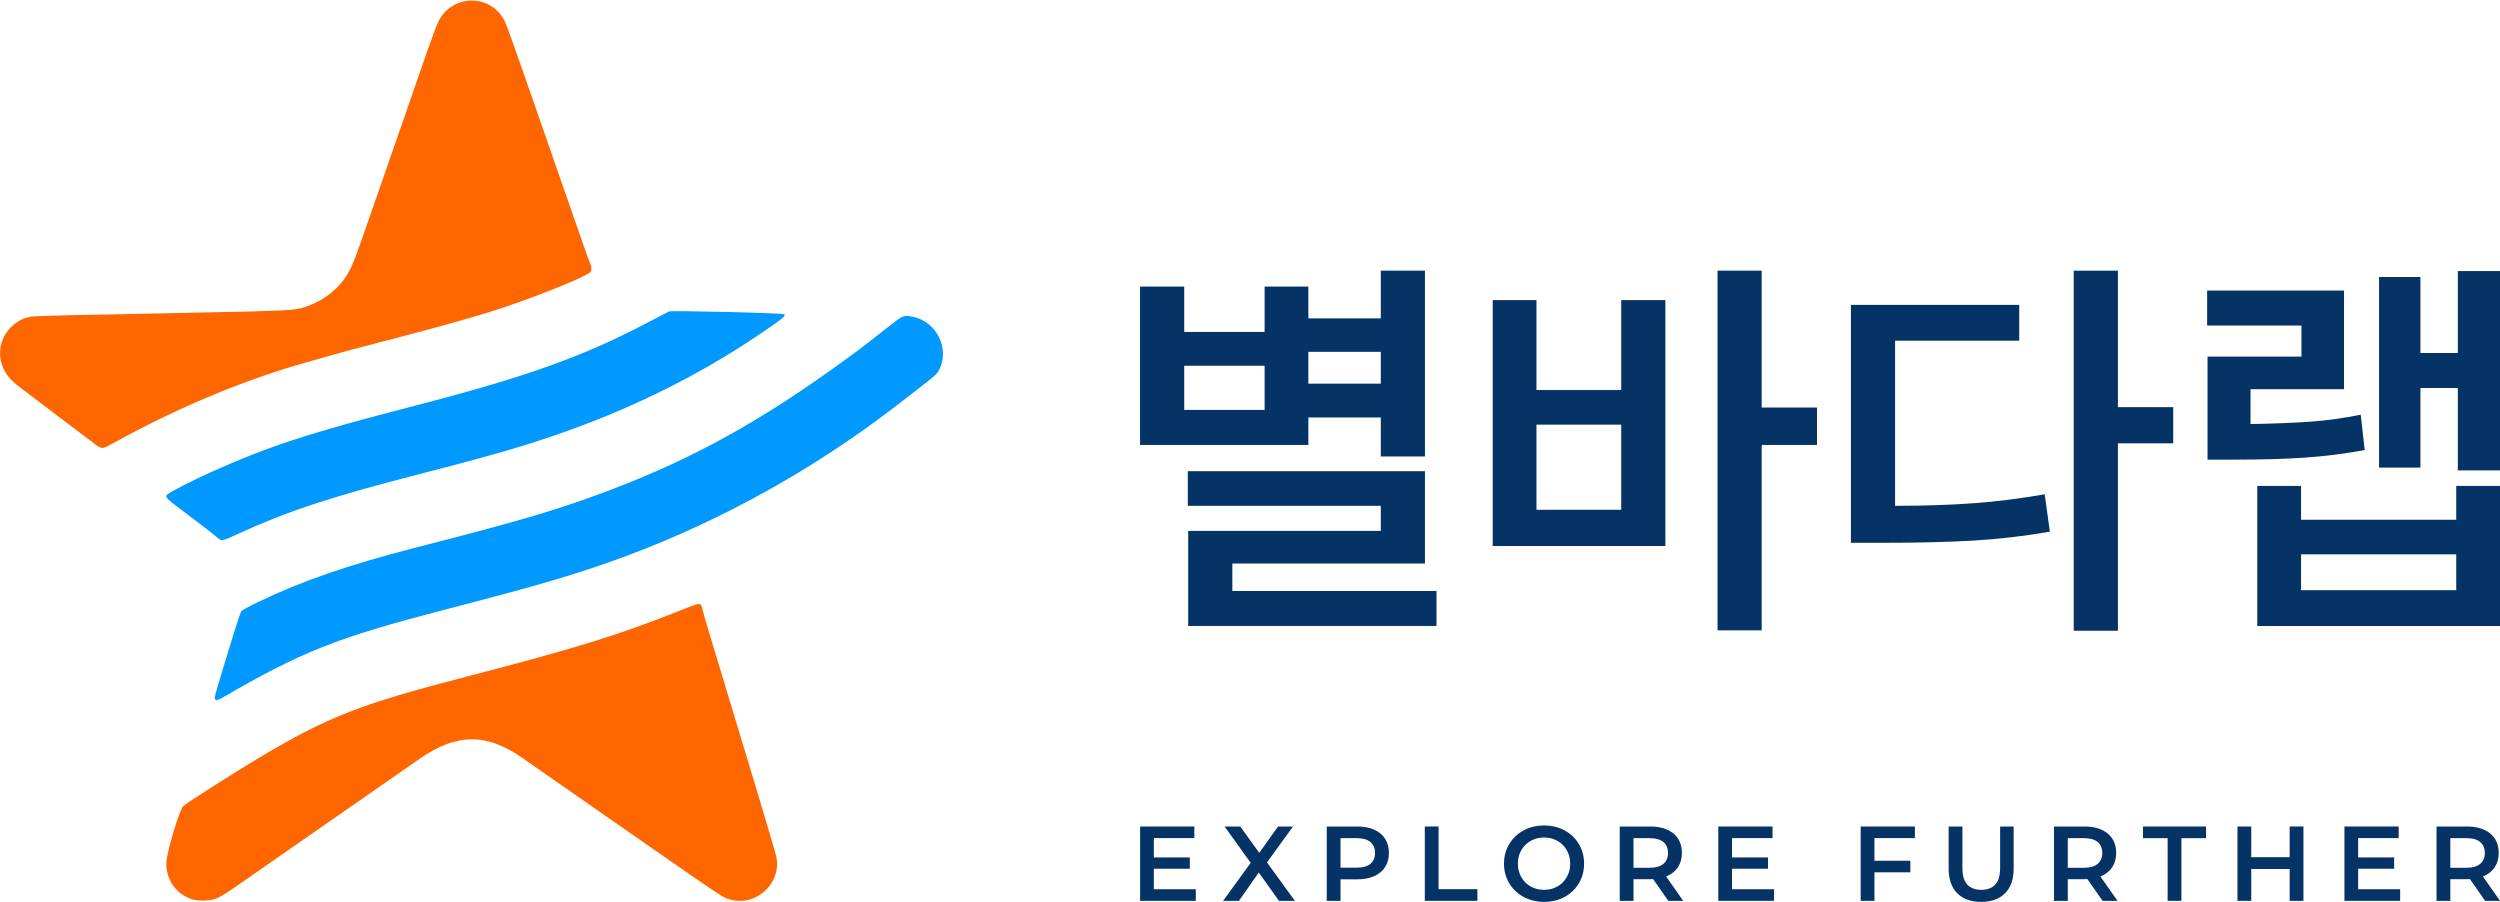
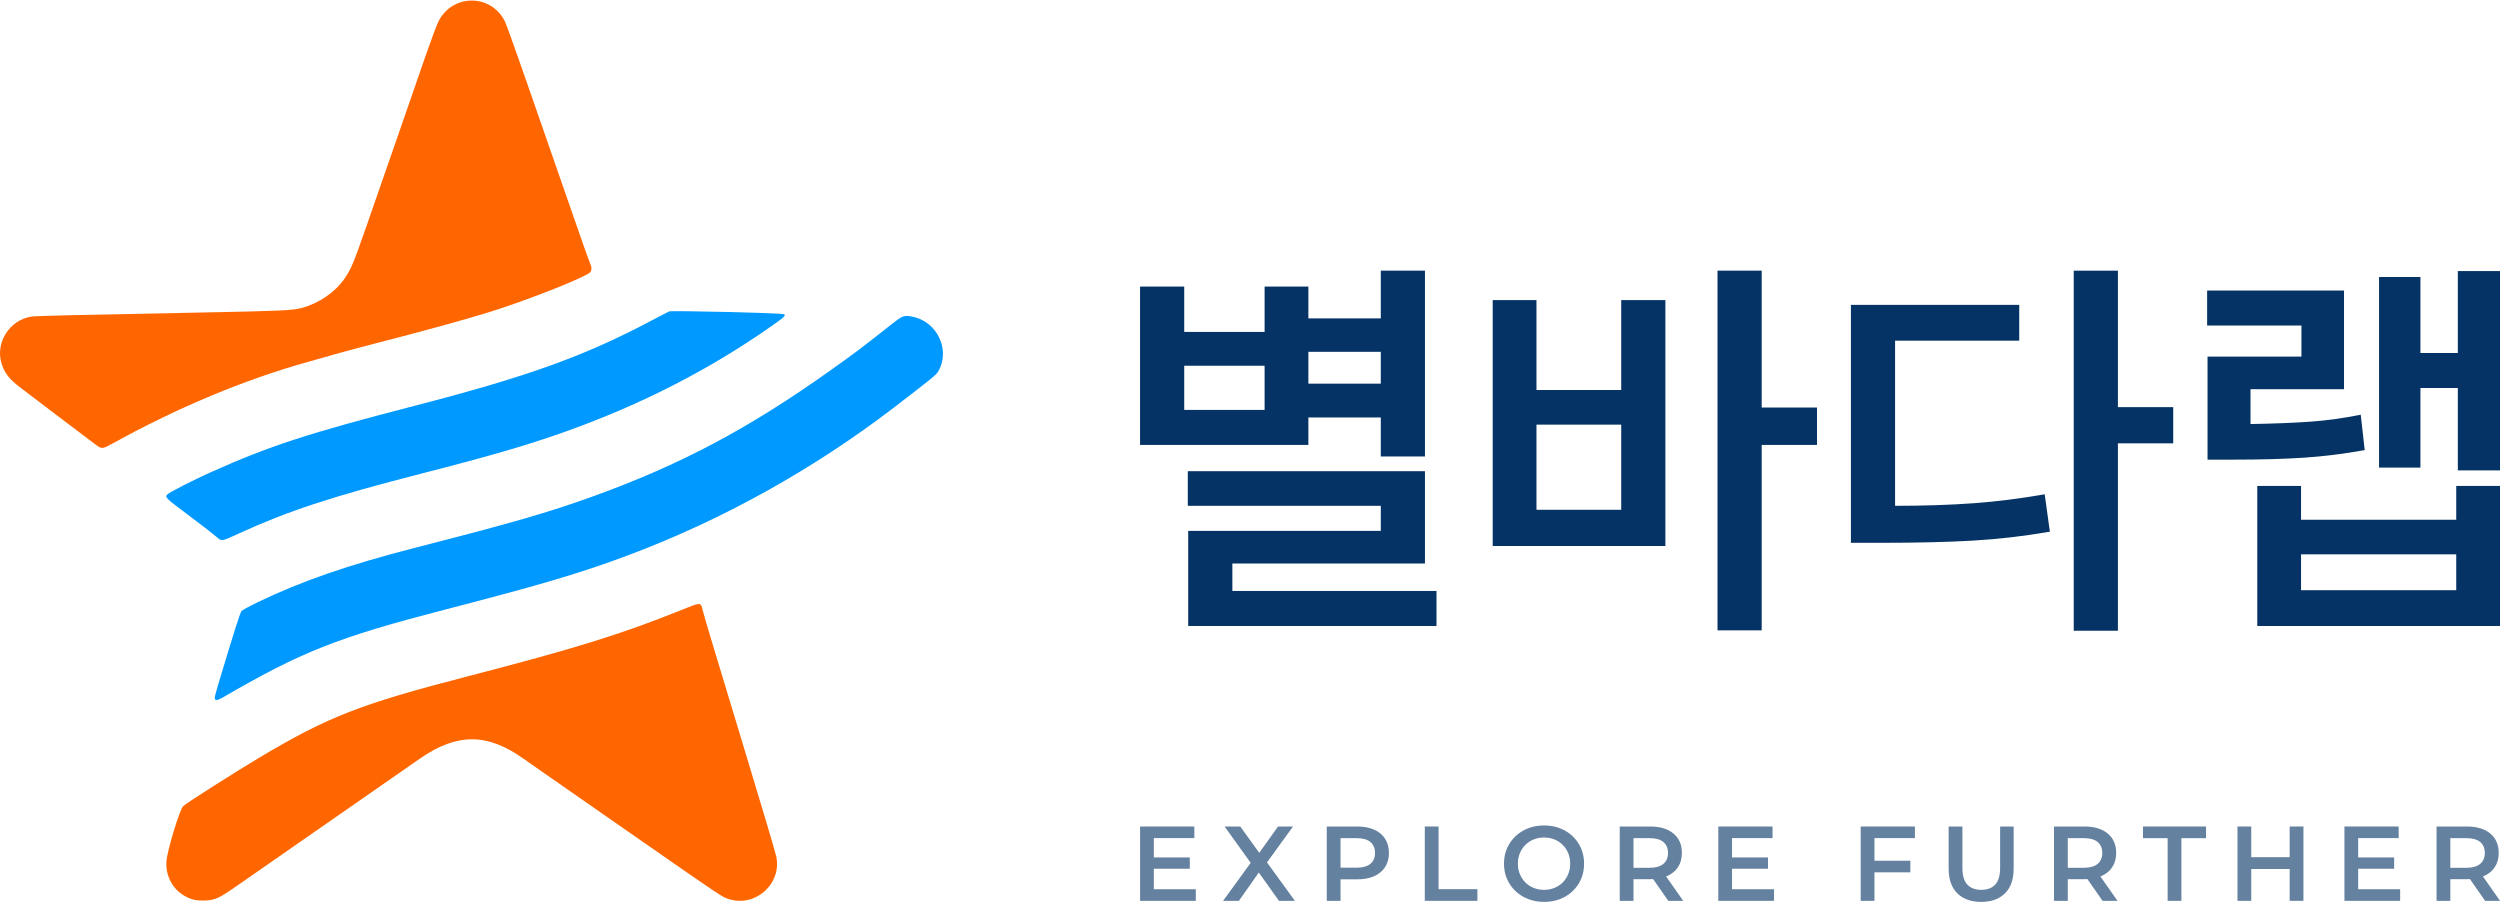
<svg xmlns="http://www.w3.org/2000/svg" viewBox="0 0 1151.08 414.51" width="1151" height="415" role="img" aria-label="BYULBADA LAB">
  <g transform="translate(-39.3962,-28.7216) scale(0.378787)">
    <path d="M339.0,1168.6C318.4,1162.9 305.0,1144.1 306.3,1122.6C307.0,1109.8 322.3,1059.2 326.7,1055.0C330.4,1051.4 392.5,1011.9 420.5,995.3C502.9,946.3 542.3,931.0 670.0,897.9C804.3,863.1 858.7,846.2 932.6,816.5C956.1,807.0 955.9,807.0 958.0,816.4C958.6,819.1 964.2,838.4 970.6,859.4C988.1,917.3 997.6,948.9 1003.0,966.5C1026.5,1043.8 1046.4,1110.5 1047.6,1116.2C1054.5,1149.3 1022.5,1178.2 990.2,1168.1C981.7,1165.5 984.5,1167.4 870.0,1087.7C813.1,1048.1 762.9,1013.2 758.5,1010.1C754.1,1007.1 746.0,1001.4 740.5,997.5C696.3,966.0 659.6,965.9 614.5,997.2C602.8,1005.3 414.9,1136.0 392.0,1151.9C374.9,1163.8 369.9,1166.7 362.5,1168.6C356.4,1170.3 345.0,1170.2 339.0,1168.6ZM220.1,615.5C216.7,613.0 196.1,597.4 174.2,580.8C152.4,564.2 131.8,548.6 128.5,546.1C115.3,536.1 109.4,528.5 105.8,516.7C98.2,491.5 115.6,464.2 142.0,460.0C147.9,459.1 197.8,457.9 350.0,455.0C445.8,453.1 458.9,452.5 470.3,449.6C491.8,443.9 511.6,430.3 523.2,413.2C530.9,401.9 533.9,394.6 549.1,351.0C556.8,328.7 574.2,278.8 587.7,240.0C601.1,201.2 617.0,155.5 622.9,138.5C628.9,121.4 635.2,104.6 637.0,101.1C654.0,67.4 701.0,67.4 717.7,101.1C719.4,104.6 730.4,134.9 742.0,168.5C753.6,202.1 768.1,243.7 774.2,261.0C780.2,278.3 793.0,315.2 802.7,343.0C812.3,370.8 820.8,394.7 821.6,396.2C823.5,399.9 823.4,404.4 821.2,406.3C813.9,412.9 743.7,440.6 698.5,454.6C670.3,463.4 616.4,478.2 562.5,492.0C544.9,496.5 522.2,502.6 512.0,505.5C501.8,508.4 486.8,512.7 478.5,515.0C401.6,536.4 319.5,570.7 241.5,613.9C228.3,621.2 227.9,621.2 220.1,615.5Z" fill="#ff6600" />
    <path d="M365.0,923.6C365.0,922.3 367.0,914.5 369.5,906.3C388.6,842.8 395.9,819.8 397.6,817.9C398.6,816.7 407.4,811.9 417.0,807.3C471.2,781.2 526.8,762.0 610.0,740.6C727.5,710.5 770.7,698.0 824.0,678.8C930.8,640.3 1014.0,596.2 1114.5,524.6C1145.5,502.5 1150.7,498.5 1188.5,468.7C1200.7,459.0 1202.9,458.2 1212.2,459.9C1242.9,465.3 1259.9,500.4 1244.4,526.7C1241.9,531.0 1237.4,534.6 1190.0,571.0C1092.7,645.5 982.4,706.9 869.1,749.5C811.1,771.3 764.1,785.3 645.5,816.0C513.5,850.2 470.9,867.1 373.5,923.7C368.1,926.8 365.0,926.8 365.0,923.6ZM368.3,728.7C363.5,724.5 346.1,711.0 330.5,699.4C305.3,680.6 304.1,679.4 307.6,676.0C310.3,673.4 339.3,658.5 359.5,649.5C431.4,617.2 478.3,601.9 609.5,568.0C746.3,532.6 815.2,507.7 896.3,464.6C906.9,459.0 916.3,454.1 917.3,453.7C920.8,452.4 1054.8,455.6 1057.1,457.1C1059.6,458.6 1056.9,461.1 1039.4,473.2C964.6,525.3 883.3,566.8 793.5,599.0C747.0,615.7 702.5,628.7 615.5,651.0C506.8,678.9 453.6,696.4 393.3,724.1C373.8,733.1 373.3,733.2 368.3,728.7Z" fill="#0099ff" />
  </g>
  <path d="M656.096 209.914H635.76V191.959H602.416V204.601H524.917V131.683H545.254V152.569H582.262V131.683H602.416V146.34H635.76V124.354H656.096ZM656.096 259.198H567.422V271.839H661.409V287.962H547.086V244.174H635.76V232.632H546.903V216.693H656.096ZM582.262 188.478V168.142H545.254V188.478ZM635.76 176.386V161.729H602.416V176.386Z" fill="#053365" />
  <path d="M811.137 187.379H836.603V204.601H811.137V289.977H790.8V124.354H811.137ZM707.439 179.318H746.463V137.912H766.8V251.136H687.286V137.912H707.439ZM746.463 234.464V195.257H707.439V234.464Z" fill="#053365" />
  <path d="M975.154 187.196H1000.621V203.868H975.154V290.16H954.818V124.354H975.154ZM929.718 156.599H872.556V232.632Q892.618 232.632 908.74 231.441Q924.863 230.25 941.444 227.319L943.825 244.541Q925.871 247.655 908.328 248.663Q890.786 249.671 865.961 249.671H852.22V140.111H929.718Z" fill="#053365" />
  <path d="M1151.081 216.326H1131.66V178.402H1114.439V215.044H1095.385V127.286H1114.439V162.279H1131.66V124.538H1151.081ZM1059.475 239.044H1130.928V223.471H1151.081V287.962H1039.322V223.471H1059.475ZM1130.928 271.473V254.984H1059.475V271.473ZM1079.262 178.951H1036.208V194.982Q1052.513 194.707 1063.872 193.883Q1075.231 193.058 1086.957 190.677L1088.789 206.982Q1074.59 209.547 1060.987 210.463Q1047.383 211.38 1027.78 211.38H1016.421V163.928H1059.659V149.637H1016.238V133.515H1079.262Z" fill="#053365" />
-   <path d="M524.939 414.515V380.287H549.908V385.628H531.259V409.174H550.586V414.515ZM530.775 399.737V394.533H547.818V399.737Z" fill="#053365" />
-   <path d="M563.146 414.515 577.592 394.643 577.586 399.433 563.841 380.287H571.051L581.275 394.448L578.304 394.497L588.46 380.287H595.345L581.685 399.121V394.508L596.206 414.515H588.879L578.145 399.469L581.005 399.463L570.424 414.515Z" fill="#053365" />
-   <path d="M610.877 414.515V380.287H624.928Q629.465 380.287 632.727 381.746Q635.989 383.204 637.747 385.943Q639.505 388.682 639.505 392.472Q639.505 396.22 637.747 398.956Q635.989 401.692 632.727 403.153Q629.465 404.614 624.928 404.614H614.388L617.223 401.677V414.515ZM617.223 402.352 614.388 399.249H624.663Q628.847 399.249 630.976 397.471Q633.104 395.693 633.104 392.472Q633.104 389.209 630.976 387.431Q628.847 385.653 624.663 385.653H614.388L617.223 382.55Z" fill="#053365" />
-   <path d="M656.022 414.515V380.287H662.368V409.143H680.246V414.515Z" fill="#053365" />
-   <path d="M710.956 414.999Q706.977 414.999 703.593 413.679Q700.209 412.359 697.724 409.981Q695.239 407.603 693.86 404.401Q692.482 401.2 692.482 397.398Q692.482 393.596 693.86 390.399Q695.239 387.202 697.729 384.816Q700.22 382.431 703.588 381.117Q706.957 379.803 710.944 379.803Q714.936 379.803 718.29 381.11Q721.644 382.416 724.125 384.788Q726.607 387.159 727.985 390.371Q729.364 393.583 729.364 397.402Q729.364 401.222 727.985 404.434Q726.607 407.646 724.125 410.016Q721.644 412.386 718.29 413.692Q714.936 414.999 710.956 414.999ZM710.944 409.449Q713.537 409.449 715.721 408.558Q717.905 407.667 719.528 406.041Q721.151 404.415 722.057 402.217Q722.963 400.019 722.963 397.388Q722.963 394.758 722.062 392.576Q721.161 390.395 719.536 388.766Q717.911 387.138 715.724 386.246Q713.537 385.353 710.944 385.353Q708.351 385.353 706.154 386.247Q703.957 387.141 702.325 388.772Q700.693 390.402 699.788 392.587Q698.882 394.772 698.882 397.387Q698.882 400.002 699.786 402.2Q700.689 404.398 702.318 406.039Q703.946 407.679 706.149 408.564Q708.351 409.449 710.944 409.449Z" fill="#053365" />
-   <path d="M745.775 414.515V380.287H759.763Q766.613 380.287 770.508 383.525Q774.402 386.762 774.402 392.472Q774.402 396.22 772.644 398.931Q770.886 401.643 767.624 403.095Q764.362 404.547 759.826 404.547H749.285L752.12 401.677V414.515ZM768.135 414.515 759.47 402.089H766.287L775.008 414.515ZM752.12 402.352 749.285 399.291H759.561Q763.745 399.291 765.873 397.492Q768.001 395.693 768.001 392.472Q768.001 389.209 765.873 387.431Q763.745 385.653 759.561 385.653H749.285L752.12 382.55Z" fill="#053365" />
-   <path d="M791.164 414.515V380.287H816.134V385.628H797.484V409.174H816.812V414.515ZM797 399.737V394.533H814.044V399.737Z" fill="#053365" />
-   <path d="M856.713 414.515V380.287H881.682V385.628H863.058V414.515ZM862.531 401.391V396.05H879.592V401.391Z" fill="#053365" />
-   <path d="M912.183 414.999Q905.163 414.999 901.188 411.043Q897.213 407.087 897.213 399.581V380.287H903.558V399.366Q903.558 404.64 905.828 407.044Q908.097 409.449 912.239 409.449Q916.386 409.449 918.653 407.044Q920.919 404.64 920.919 399.366V380.287H927.154V399.581Q927.154 407.087 923.179 411.043Q919.204 414.999 912.183 414.999Z" fill="#053365" />
-   <path d="M945.732 414.515V380.287H959.72Q966.57 380.287 970.465 383.525Q974.359 386.762 974.359 392.472Q974.359 396.22 972.601 398.931Q970.843 401.643 967.581 403.095Q964.319 404.547 959.783 404.547H949.242L952.077 401.677V414.515ZM968.092 414.515 959.427 402.089H966.244L974.965 414.515ZM952.077 402.352 949.242 399.291H959.518Q963.702 399.291 965.83 397.492Q967.958 395.693 967.958 392.472Q967.958 389.209 965.83 387.431Q963.702 385.653 959.518 385.653H949.242L952.077 382.55Z" fill="#053365" />
-   <path d="M998.043 414.515V385.659H986.699V380.287H1015.732V385.659H1004.388V414.515Z" fill="#053365" />
-   <path d="M1054.233 414.515V380.287H1060.578V414.515ZM1030.203 414.515V380.287H1036.549V414.515ZM1036.022 399.856V394.415H1054.717V399.856Z" fill="#053365" />
-   <path d="M1079.456 414.515V380.287H1104.425V385.628H1085.776V409.174H1105.103V414.515ZM1085.291 399.737V394.533H1102.335V399.737Z" fill="#053365" />
-   <path d="M1121.862 414.515V380.287H1135.85Q1142.701 380.287 1146.595 383.525Q1150.49 386.762 1150.49 392.472Q1150.49 396.22 1148.732 398.931Q1146.974 401.643 1143.712 403.095Q1140.45 404.547 1135.914 404.547H1125.373L1128.208 401.677V414.515ZM1144.223 414.515 1135.558 402.089H1142.375L1151.096 414.515ZM1128.208 402.352 1125.373 399.291H1135.649Q1139.833 399.291 1141.961 397.492Q1144.089 395.693 1144.089 392.472Q1144.089 389.209 1141.961 387.431Q1139.833 385.653 1135.649 385.653H1125.373L1128.208 382.55Z" fill="#053365" />
+   <path d="M524.939 414.515V380.287H549.908V385.628H531.259V409.174H550.586V414.515ZM530.775 399.737V394.533H547.818V399.737Z" fill="#6481A0" />
+   <path d="M563.146 414.515 577.592 394.643 577.586 399.433 563.841 380.287H571.051L581.275 394.448L578.304 394.497L588.46 380.287H595.345L581.685 399.121V394.508L596.206 414.515H588.879L578.145 399.469L581.005 399.463L570.424 414.515Z" fill="#6481A0" />
+   <path d="M610.877 414.515V380.287H624.928Q629.465 380.287 632.727 381.746Q635.989 383.204 637.747 385.943Q639.505 388.682 639.505 392.472Q639.505 396.22 637.747 398.956Q635.989 401.692 632.727 403.153Q629.465 404.614 624.928 404.614H614.388L617.223 401.677V414.515ZM617.223 402.352 614.388 399.249H624.663Q628.847 399.249 630.976 397.471Q633.104 395.693 633.104 392.472Q633.104 389.209 630.976 387.431Q628.847 385.653 624.663 385.653H614.388L617.223 382.55Z" fill="#6481A0" />
+   <path d="M656.022 414.515V380.287H662.368V409.143H680.246V414.515Z" fill="#6481A0" />
+   <path d="M710.956 414.999Q706.977 414.999 703.593 413.679Q700.209 412.359 697.724 409.981Q695.239 407.603 693.86 404.401Q692.482 401.2 692.482 397.398Q692.482 393.596 693.86 390.399Q695.239 387.202 697.729 384.816Q700.22 382.431 703.588 381.117Q706.957 379.803 710.944 379.803Q714.936 379.803 718.29 381.11Q721.644 382.416 724.125 384.788Q726.607 387.159 727.985 390.371Q729.364 393.583 729.364 397.402Q729.364 401.222 727.985 404.434Q726.607 407.646 724.125 410.016Q721.644 412.386 718.29 413.692Q714.936 414.999 710.956 414.999ZM710.944 409.449Q713.537 409.449 715.721 408.558Q717.905 407.667 719.528 406.041Q721.151 404.415 722.057 402.217Q722.963 400.019 722.963 397.388Q722.963 394.758 722.062 392.576Q721.161 390.395 719.536 388.766Q717.911 387.138 715.724 386.246Q713.537 385.353 710.944 385.353Q708.351 385.353 706.154 386.247Q703.957 387.141 702.325 388.772Q700.693 390.402 699.788 392.587Q698.882 394.772 698.882 397.387Q698.882 400.002 699.786 402.2Q700.689 404.398 702.318 406.039Q703.946 407.679 706.149 408.564Q708.351 409.449 710.944 409.449Z" fill="#6481A0" />
+   <path d="M745.775 414.515V380.287H759.763Q766.613 380.287 770.508 383.525Q774.402 386.762 774.402 392.472Q774.402 396.22 772.644 398.931Q770.886 401.643 767.624 403.095Q764.362 404.547 759.826 404.547H749.285L752.12 401.677V414.515ZM768.135 414.515 759.47 402.089H766.287L775.008 414.515ZM752.12 402.352 749.285 399.291H759.561Q763.745 399.291 765.873 397.492Q768.001 395.693 768.001 392.472Q768.001 389.209 765.873 387.431Q763.745 385.653 759.561 385.653H749.285L752.12 382.55Z" fill="#6481A0" />
+   <path d="M791.164 414.515V380.287H816.134V385.628H797.484V409.174H816.812V414.515ZM797 399.737V394.533H814.044V399.737Z" fill="#6481A0" />
+   <path d="M856.713 414.515V380.287H881.682V385.628H863.058V414.515ZM862.531 401.391V396.05H879.592V401.391Z" fill="#6481A0" />
+   <path d="M912.183 414.999Q905.163 414.999 901.188 411.043Q897.213 407.087 897.213 399.581V380.287H903.558V399.366Q903.558 404.64 905.828 407.044Q908.097 409.449 912.239 409.449Q916.386 409.449 918.653 407.044Q920.919 404.64 920.919 399.366V380.287H927.154V399.581Q927.154 407.087 923.179 411.043Q919.204 414.999 912.183 414.999Z" fill="#6481A0" />
+   <path d="M945.732 414.515V380.287H959.72Q966.57 380.287 970.465 383.525Q974.359 386.762 974.359 392.472Q974.359 396.22 972.601 398.931Q970.843 401.643 967.581 403.095Q964.319 404.547 959.783 404.547H949.242L952.077 401.677V414.515ZM968.092 414.515 959.427 402.089H966.244L974.965 414.515ZM952.077 402.352 949.242 399.291H959.518Q963.702 399.291 965.83 397.492Q967.958 395.693 967.958 392.472Q967.958 389.209 965.83 387.431Q963.702 385.653 959.518 385.653H949.242L952.077 382.55Z" fill="#6481A0" />
+   <path d="M998.043 414.515V385.659H986.699V380.287H1015.732V385.659H1004.388V414.515Z" fill="#6481A0" />
+   <path d="M1054.233 414.515V380.287H1060.578V414.515ZM1030.203 414.515V380.287H1036.549V414.515ZM1036.022 399.856V394.415H1054.717V399.856Z" fill="#6481A0" />
+   <path d="M1079.456 414.515V380.287H1104.425V385.628H1085.776V409.174H1105.103V414.515ZM1085.291 399.737V394.533H1102.335V399.737Z" fill="#6481A0" />
+   <path d="M1121.862 414.515V380.287H1135.85Q1142.701 380.287 1146.595 383.525Q1150.49 386.762 1150.49 392.472Q1150.49 396.22 1148.732 398.931Q1146.974 401.643 1143.712 403.095Q1140.45 404.547 1135.914 404.547H1125.373L1128.208 401.677V414.515ZM1144.223 414.515 1135.558 402.089H1142.375L1151.096 414.515ZM1128.208 402.352 1125.373 399.291H1135.649Q1139.833 399.291 1141.961 397.492Q1144.089 395.693 1144.089 392.472Q1144.089 389.209 1141.961 387.431Q1139.833 385.653 1135.649 385.653H1125.373L1128.208 382.55Z" fill="#6481A0" />
</svg>
